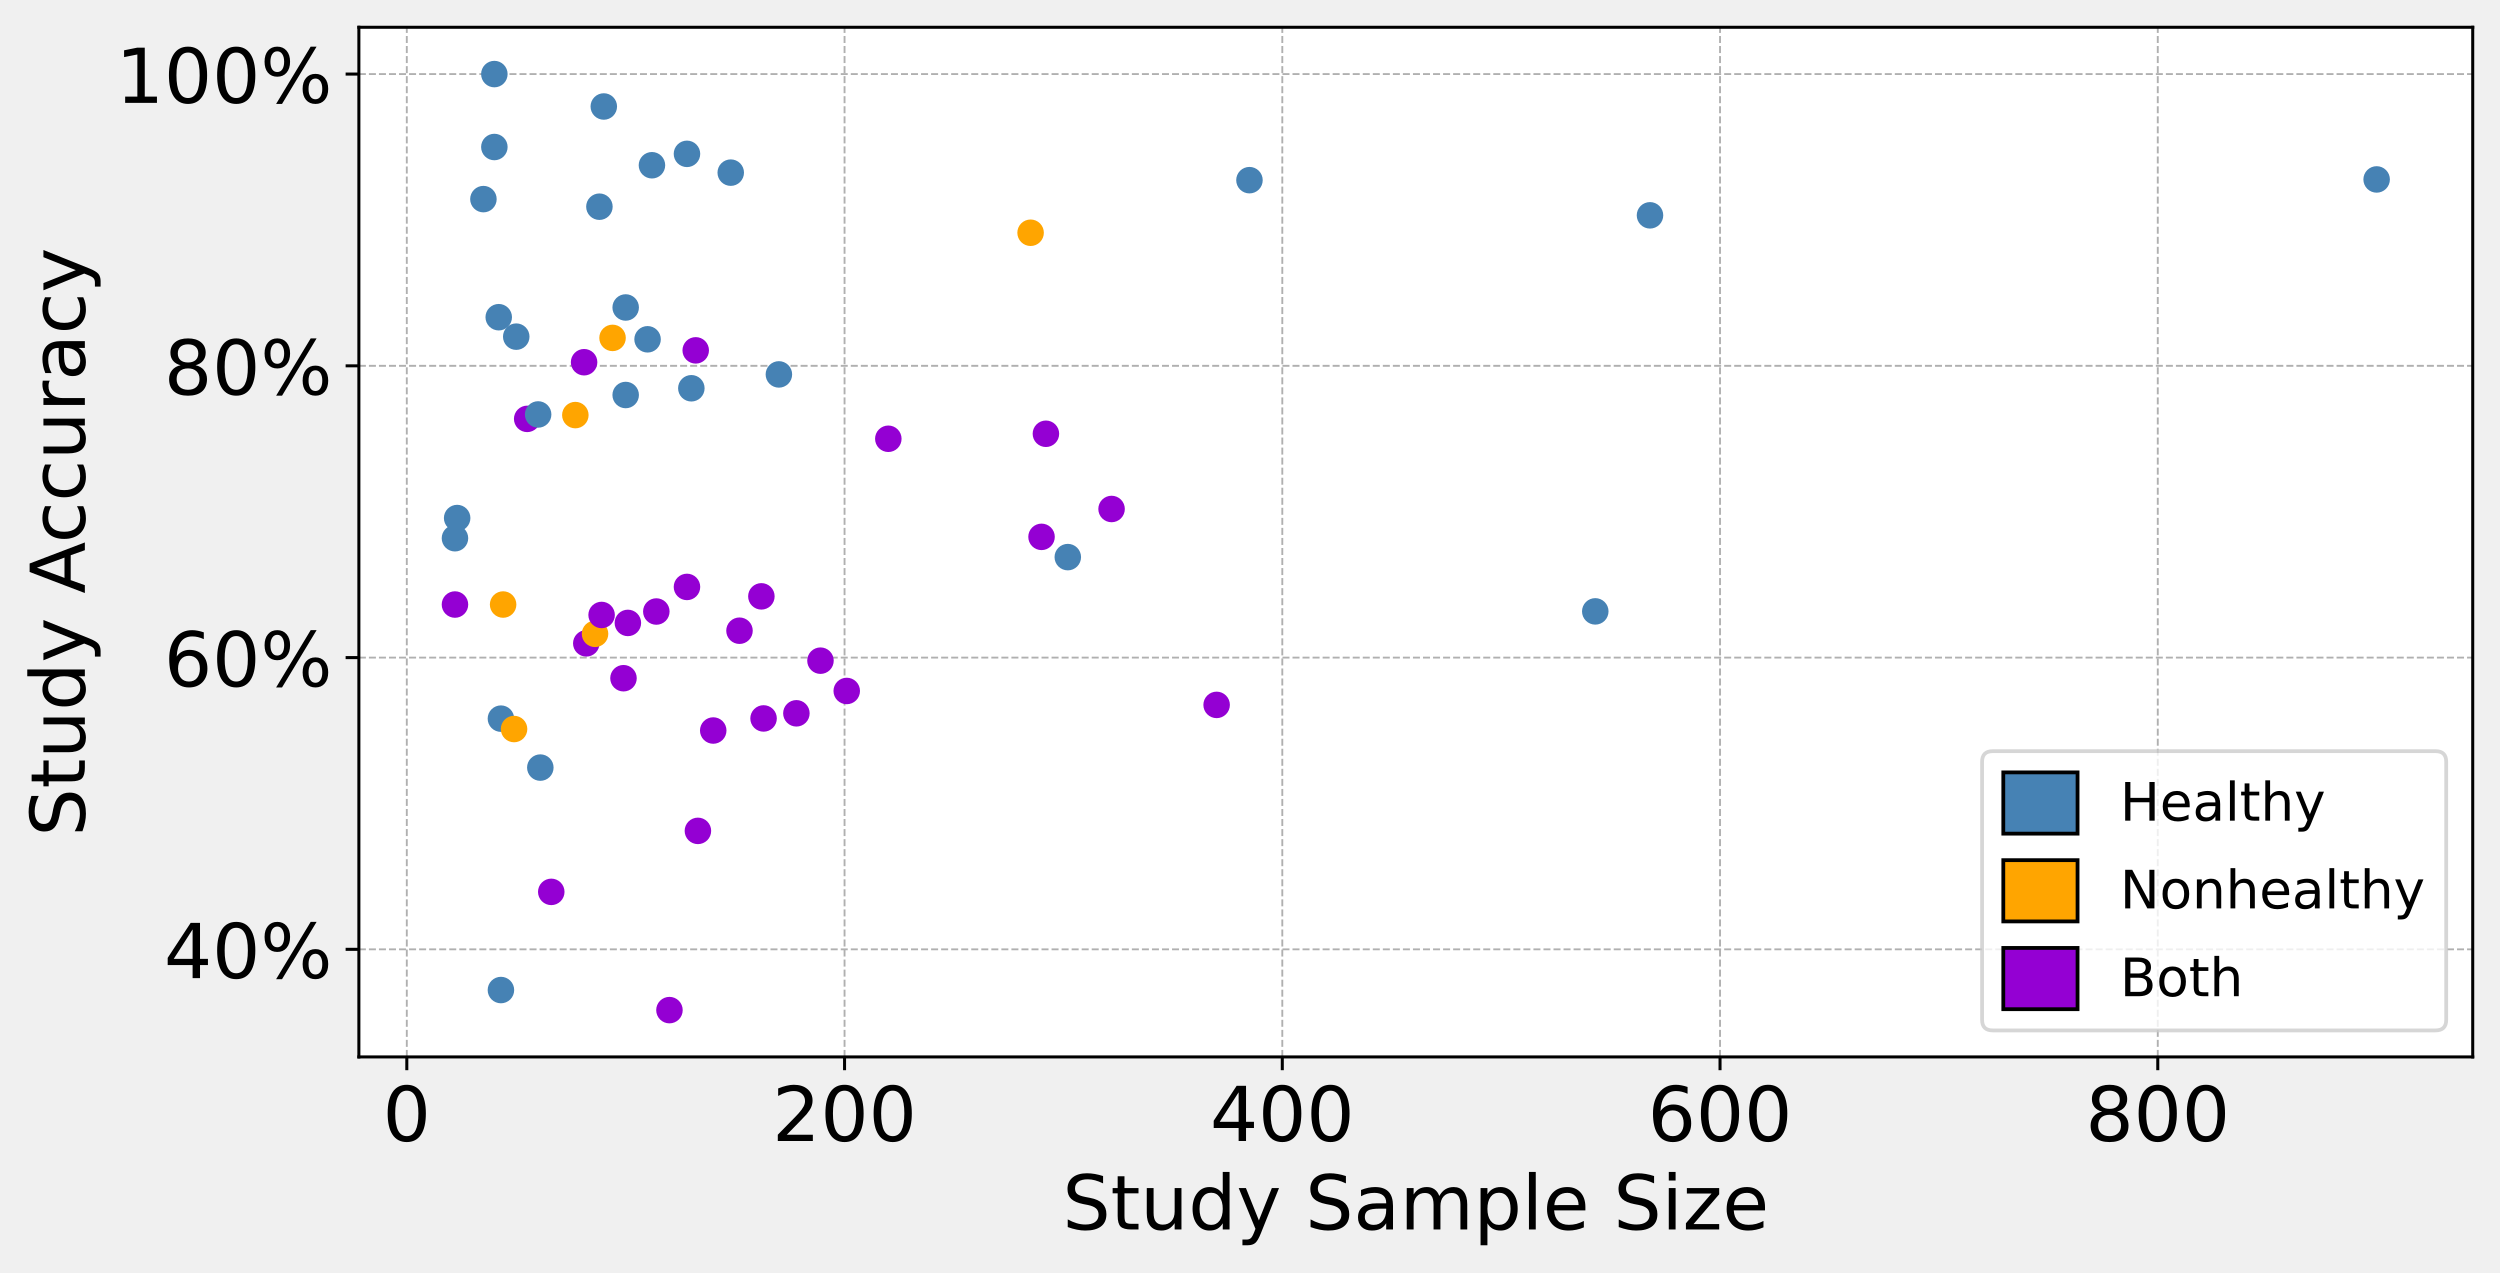
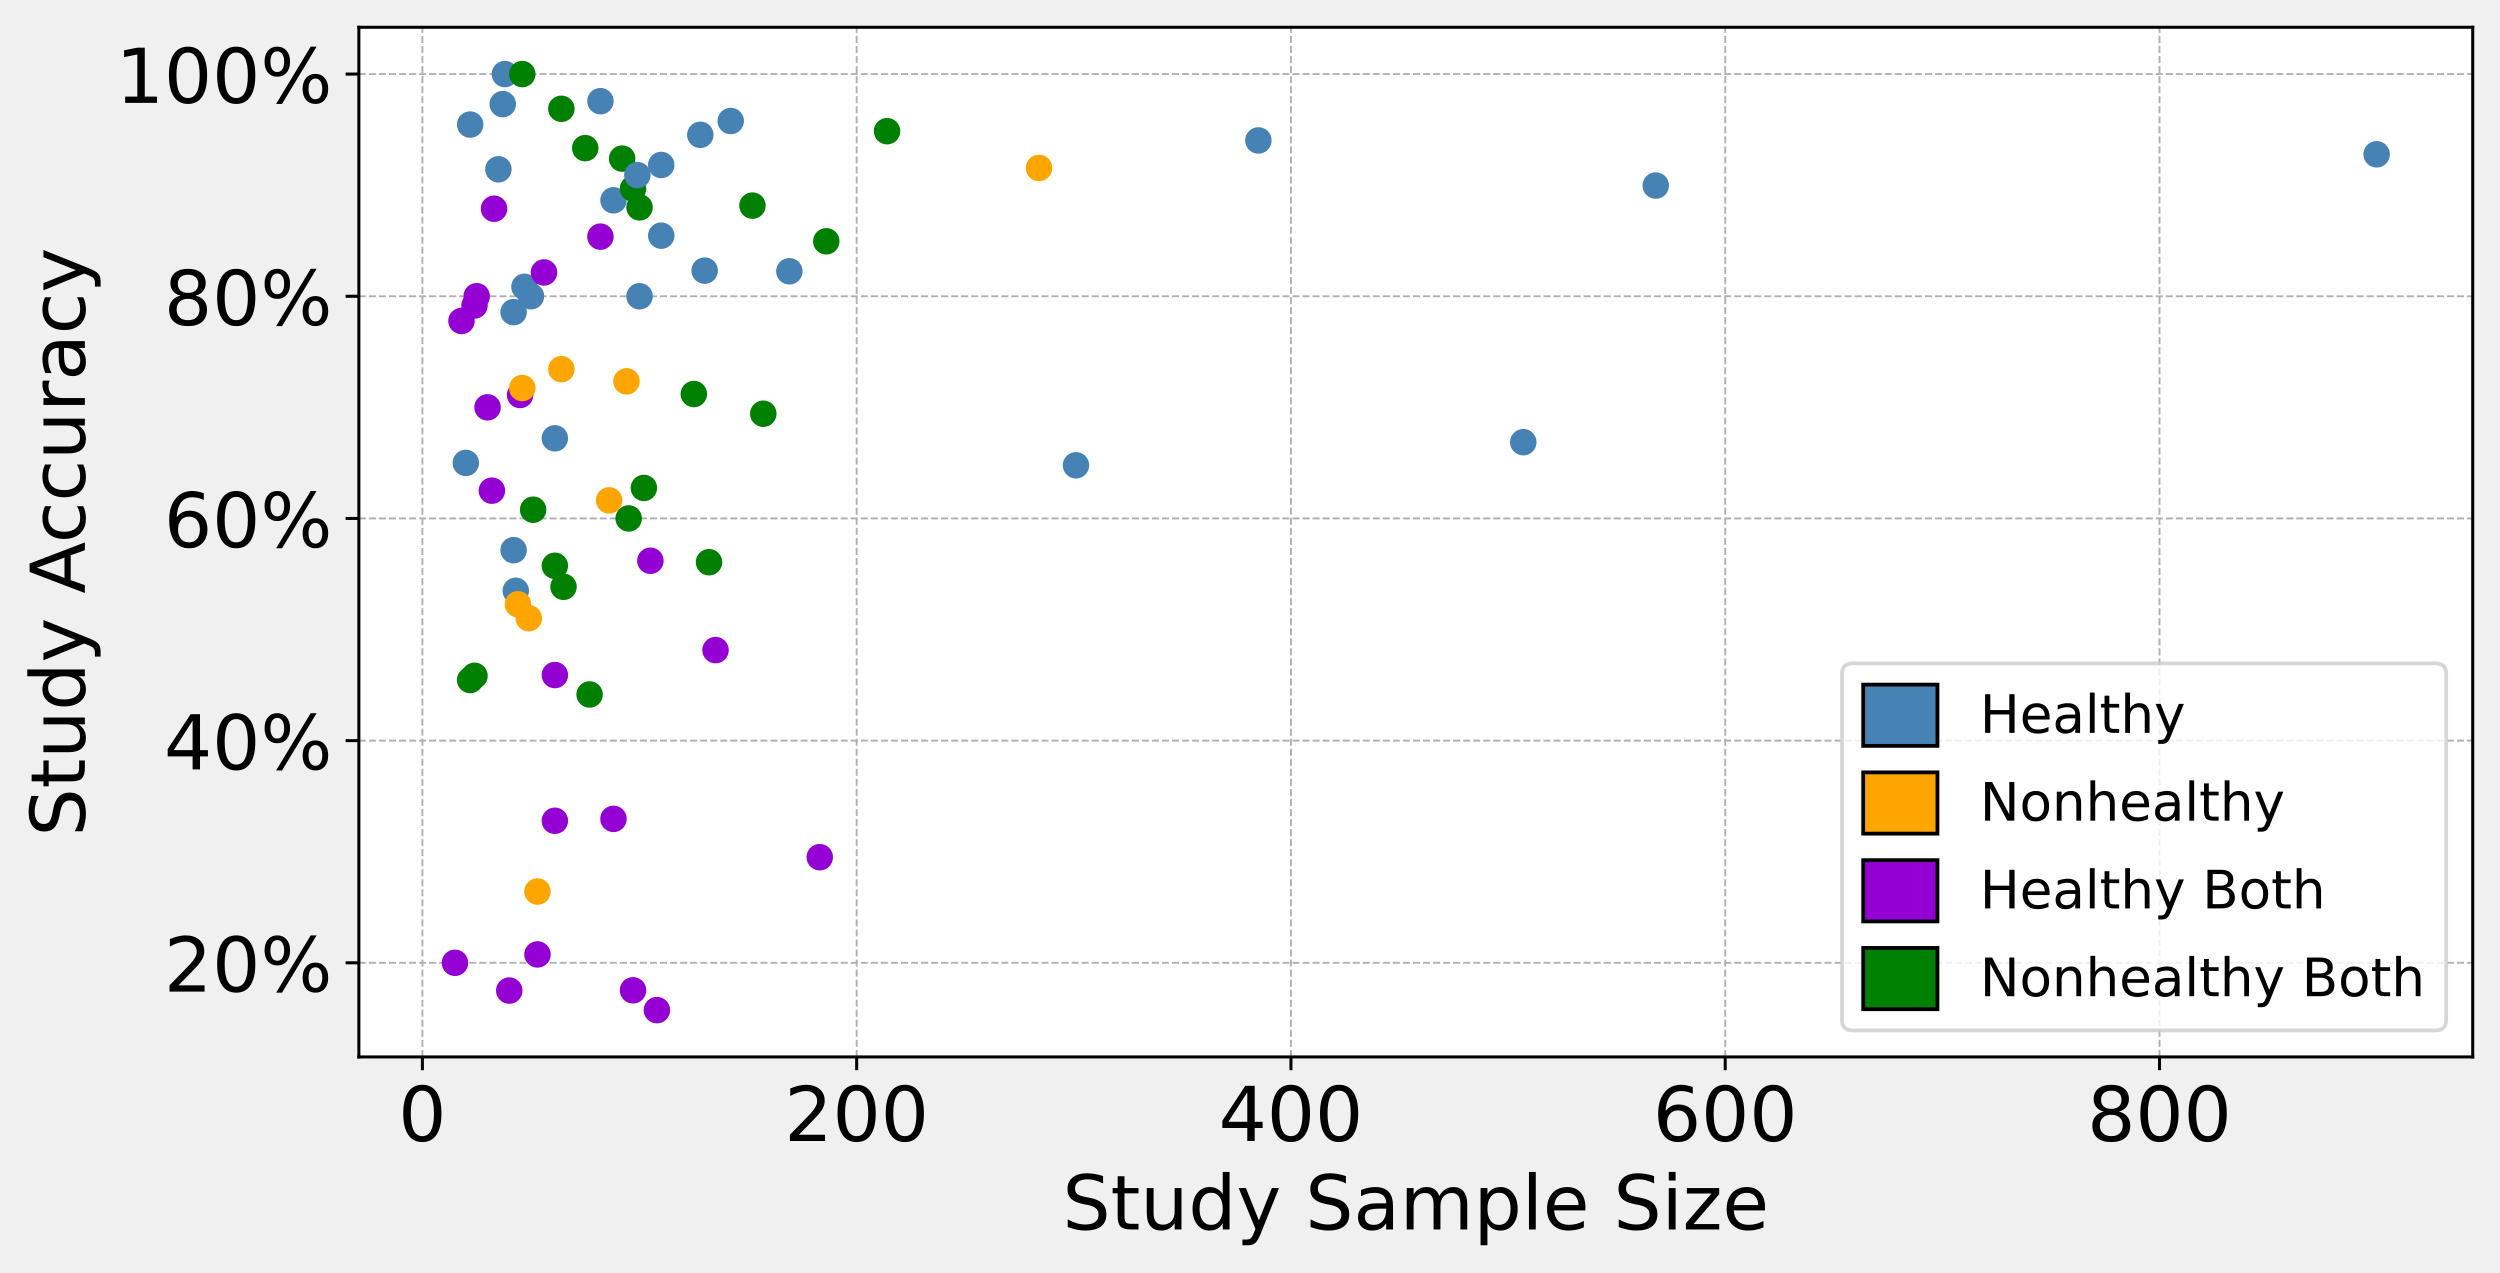
<svg xmlns="http://www.w3.org/2000/svg" xmlns:xlink="http://www.w3.org/1999/xlink" height="335.913pt" version="1.1" viewBox="0 0 659.934 335.913" width="659.934pt">
  <defs>
    <style type="text/css">*{stroke-linecap:butt;stroke-linejoin:round;}</style>
  </defs>
  <g id="figure_1">
    <g id="patch_1">
      <path d="M 0 335.913  L 659.934 335.913  L 659.934 0  L 0 0  z " style="fill:none;" />
    </g>
    <g id="axes_1">
      <g id="patch_2">
        <path d="M 94.734 279  L 652.734 279  L 652.734 7.2  L 94.734 7.2  z " style="fill:#ffffff;" />
      </g>
      <g id="matplotlib.axis_1">
        <g id="xtick_1">
          <g id="line2d_1">
-             <path clip-path="url(#paa21fbb641)" d="M 107.387 279  L 107.387 7.2  " style="fill:none;stroke:#b0b0b0;stroke-dasharray:1.85,0.8;stroke-dashoffset:0;stroke-width:0.5;" />
+             <path clip-path="url(#p1bd64eca98)" d="M 111.5 279  L 111.5 7.2  " style="fill:none;stroke:#b0b0b0;stroke-dasharray:1.85,0.8;stroke-dashoffset:0;stroke-width:0.5;" />
          </g>
          <g id="line2d_2">
            <defs>
-               <path d="M 0 0  L 0 3.5  " id="ma2a7383bf1" style="stroke:#000000;stroke-width:0.8;" />
+               <path d="M 0 0  L 0 3.5  " id="ma547f1d7a0" style="stroke:#000000;stroke-width:0.8;" />
            </defs>
            <g>
-               <use style="stroke:#000000;stroke-width:0.8;" x="107.387" xlink:href="#ma2a7383bf1" y="279" />
+               <use style="stroke:#000000;stroke-width:0.8;" x="111.5" xlink:href="#ma547f1d7a0" y="279" />
            </g>
          </g>
          <g id="text_1">
-             <text style="font-family:DejaVu Sans;font-size:20px;font-stretch:normal;font-style:normal;font-weight:normal;text-anchor:middle;" transform="rotate(-0, 107.3873, 301.1969)" x="107.387" y="301.197">0</text>
+             <text style="font-family:DejaVu Sans;font-size:20px;font-stretch:normal;font-style:normal;font-weight:normal;text-anchor:middle;" transform="rotate(-0, 111.5002, 301.1969)" x="111.5" y="301.197">0</text>
          </g>
        </g>
        <g id="xtick_2">
          <g id="line2d_3">
-             <path clip-path="url(#paa21fbb641)" d="M 222.939 279  L 222.939 7.2  " style="fill:none;stroke:#b0b0b0;stroke-dasharray:1.85,0.8;stroke-dashoffset:0;stroke-width:0.5;" />
+             <path clip-path="url(#p1bd64eca98)" d="M 226.138 279  L 226.138 7.2  " style="fill:none;stroke:#b0b0b0;stroke-dasharray:1.85,0.8;stroke-dashoffset:0;stroke-width:0.5;" />
          </g>
          <g id="line2d_4">
            <g>
-               <use style="stroke:#000000;stroke-width:0.8;" x="222.939" xlink:href="#ma2a7383bf1" y="279" />
+               <use style="stroke:#000000;stroke-width:0.8;" x="226.138" xlink:href="#ma547f1d7a0" y="279" />
            </g>
          </g>
          <g id="text_2">
-             <text style="font-family:DejaVu Sans;font-size:20px;font-stretch:normal;font-style:normal;font-weight:normal;text-anchor:middle;" transform="rotate(-0, 222.9392, 301.1969)" x="222.939" y="301.197">200</text>
+             <text style="font-family:DejaVu Sans;font-size:20px;font-stretch:normal;font-style:normal;font-weight:normal;text-anchor:middle;" transform="rotate(-0, 226.1381, 301.1969)" x="226.138" y="301.197">200</text>
          </g>
        </g>
        <g id="xtick_3">
          <g id="line2d_5">
-             <path clip-path="url(#paa21fbb641)" d="M 338.491 279  L 338.491 7.2  " style="fill:none;stroke:#b0b0b0;stroke-dasharray:1.85,0.8;stroke-dashoffset:0;stroke-width:0.5;" />
+             <path clip-path="url(#p1bd64eca98)" d="M 340.776 279  L 340.776 7.2  " style="fill:none;stroke:#b0b0b0;stroke-dasharray:1.85,0.8;stroke-dashoffset:0;stroke-width:0.5;" />
          </g>
          <g id="line2d_6">
            <g>
-               <use style="stroke:#000000;stroke-width:0.8;" x="338.491" xlink:href="#ma2a7383bf1" y="279" />
+               <use style="stroke:#000000;stroke-width:0.8;" x="340.776" xlink:href="#ma547f1d7a0" y="279" />
            </g>
          </g>
          <g id="text_3">
-             <text style="font-family:DejaVu Sans;font-size:20px;font-stretch:normal;font-style:normal;font-weight:normal;text-anchor:middle;" transform="rotate(-0, 338.4911, 301.1969)" x="338.491" y="301.197">400</text>
+             <text style="font-family:DejaVu Sans;font-size:20px;font-stretch:normal;font-style:normal;font-weight:normal;text-anchor:middle;" transform="rotate(-0, 340.776, 301.1969)" x="340.776" y="301.197">400</text>
          </g>
        </g>
        <g id="xtick_4">
          <g id="line2d_7">
-             <path clip-path="url(#paa21fbb641)" d="M 454.043 279  L 454.043 7.2  " style="fill:none;stroke:#b0b0b0;stroke-dasharray:1.85,0.8;stroke-dashoffset:0;stroke-width:0.5;" />
+             <path clip-path="url(#p1bd64eca98)" d="M 455.414 279  L 455.414 7.2  " style="fill:none;stroke:#b0b0b0;stroke-dasharray:1.85,0.8;stroke-dashoffset:0;stroke-width:0.5;" />
          </g>
          <g id="line2d_8">
            <g>
-               <use style="stroke:#000000;stroke-width:0.8;" x="454.043" xlink:href="#ma2a7383bf1" y="279" />
+               <use style="stroke:#000000;stroke-width:0.8;" x="455.414" xlink:href="#ma547f1d7a0" y="279" />
            </g>
          </g>
          <g id="text_4">
-             <text style="font-family:DejaVu Sans;font-size:20px;font-stretch:normal;font-style:normal;font-weight:normal;text-anchor:middle;" transform="rotate(-0, 454.0429, 301.1969)" x="454.043" y="301.197">600</text>
+             <text style="font-family:DejaVu Sans;font-size:20px;font-stretch:normal;font-style:normal;font-weight:normal;text-anchor:middle;" transform="rotate(-0, 455.4139, 301.1969)" x="455.414" y="301.197">600</text>
          </g>
        </g>
        <g id="xtick_5">
          <g id="line2d_9">
-             <path clip-path="url(#paa21fbb641)" d="M 569.595 279  L 569.595 7.2  " style="fill:none;stroke:#b0b0b0;stroke-dasharray:1.85,0.8;stroke-dashoffset:0;stroke-width:0.5;" />
+             <path clip-path="url(#p1bd64eca98)" d="M 570.052 279  L 570.052 7.2  " style="fill:none;stroke:#b0b0b0;stroke-dasharray:1.85,0.8;stroke-dashoffset:0;stroke-width:0.5;" />
          </g>
          <g id="line2d_10">
            <g>
-               <use style="stroke:#000000;stroke-width:0.8;" x="569.595" xlink:href="#ma2a7383bf1" y="279" />
+               <use style="stroke:#000000;stroke-width:0.8;" x="570.052" xlink:href="#ma547f1d7a0" y="279" />
            </g>
          </g>
          <g id="text_5">
-             <text style="font-family:DejaVu Sans;font-size:20px;font-stretch:normal;font-style:normal;font-weight:normal;text-anchor:middle;" transform="rotate(-0, 569.5948, 301.1969)" x="569.595" y="301.197">800</text>
+             <text style="font-family:DejaVu Sans;font-size:20px;font-stretch:normal;font-style:normal;font-weight:normal;text-anchor:middle;" transform="rotate(-0, 570.0518, 301.1969)" x="570.052" y="301.197">800</text>
          </g>
        </g>
        <g id="text_6">
          <text style="font-family:DejaVu Sans;font-size:20px;font-stretch:normal;font-style:normal;font-weight:normal;text-anchor:middle;" transform="rotate(-0, 373.7344, 324.5531)" x="373.734" y="324.553">Study Sample Size</text>
        </g>
      </g>
      <g id="matplotlib.axis_2">
        <g id="ytick_1">
          <g id="line2d_11">
-             <path clip-path="url(#paa21fbb641)" d="M 94.734 250.601  L 652.734 250.601  " style="fill:none;stroke:#b0b0b0;stroke-dasharray:1.85,0.8;stroke-dashoffset:0;stroke-width:0.5;" />
+             <path clip-path="url(#p1bd64eca98)" d="M 94.734 254.155  L 652.734 254.155  " style="fill:none;stroke:#b0b0b0;stroke-dasharray:1.85,0.8;stroke-dashoffset:0;stroke-width:0.5;" />
          </g>
          <g id="line2d_12">
            <defs>
-               <path d="M 0 0  L -3.5 0  " id="m908f0ff991" style="stroke:#000000;stroke-width:0.8;" />
+               <path d="M 0 0  L -3.5 0  " id="m0d516f8958" style="stroke:#000000;stroke-width:0.8;" />
            </defs>
            <g>
-               <use style="stroke:#000000;stroke-width:0.8;" x="94.734" xlink:href="#m908f0ff991" y="250.601" />
+               <use style="stroke:#000000;stroke-width:0.8;" x="94.734" xlink:href="#m0d516f8958" y="254.155" />
            </g>
          </g>
          <g id="text_7">
-             <text style="font-family:DejaVu Sans;font-size:20px;font-stretch:normal;font-style:normal;font-weight:normal;text-anchor:end;" transform="rotate(-0, 87.73438, 258.199)" x="87.734" y="258.199">40%</text>
+             <text style="font-family:DejaVu Sans;font-size:20px;font-stretch:normal;font-style:normal;font-weight:normal;text-anchor:end;" transform="rotate(-0, 87.73438, 261.7536)" x="87.734" y="261.754">20%</text>
          </g>
        </g>
        <g id="ytick_2">
          <g id="line2d_13">
-             <path clip-path="url(#paa21fbb641)" d="M 94.734 173.585  L 652.734 173.585  " style="fill:none;stroke:#b0b0b0;stroke-dasharray:1.85,0.8;stroke-dashoffset:0;stroke-width:0.5;" />
+             <path clip-path="url(#p1bd64eca98)" d="M 94.734 195.505  L 652.734 195.505  " style="fill:none;stroke:#b0b0b0;stroke-dasharray:1.85,0.8;stroke-dashoffset:0;stroke-width:0.5;" />
          </g>
          <g id="line2d_14">
            <g>
-               <use style="stroke:#000000;stroke-width:0.8;" x="94.734" xlink:href="#m908f0ff991" y="173.585" />
+               <use style="stroke:#000000;stroke-width:0.8;" x="94.734" xlink:href="#m0d516f8958" y="195.505" />
            </g>
          </g>
          <g id="text_8">
-             <text style="font-family:DejaVu Sans;font-size:20px;font-stretch:normal;font-style:normal;font-weight:normal;text-anchor:end;" transform="rotate(-0, 87.73438, 181.1837)" x="87.734" y="181.184">60%</text>
+             <text style="font-family:DejaVu Sans;font-size:20px;font-stretch:normal;font-style:normal;font-weight:normal;text-anchor:end;" transform="rotate(-0, 87.73438, 203.1034)" x="87.734" y="203.103">40%</text>
          </g>
        </g>
        <g id="ytick_3">
          <g id="line2d_15">
-             <path clip-path="url(#paa21fbb641)" d="M 94.734 96.57  L 652.734 96.57  " style="fill:none;stroke:#b0b0b0;stroke-dasharray:1.85,0.8;stroke-dashoffset:0;stroke-width:0.5;" />
+             <path clip-path="url(#p1bd64eca98)" d="M 94.734 136.855  L 652.734 136.855  " style="fill:none;stroke:#b0b0b0;stroke-dasharray:1.85,0.8;stroke-dashoffset:0;stroke-width:0.5;" />
          </g>
          <g id="line2d_16">
            <g>
-               <use style="stroke:#000000;stroke-width:0.8;" x="94.734" xlink:href="#m908f0ff991" y="96.57" />
+               <use style="stroke:#000000;stroke-width:0.8;" x="94.734" xlink:href="#m0d516f8958" y="136.855" />
            </g>
          </g>
          <g id="text_9">
-             <text style="font-family:DejaVu Sans;font-size:20px;font-stretch:normal;font-style:normal;font-weight:normal;text-anchor:end;" transform="rotate(-0, 87.73438, 104.1683)" x="87.734" y="104.168">80%</text>
+             <text style="font-family:DejaVu Sans;font-size:20px;font-stretch:normal;font-style:normal;font-weight:normal;text-anchor:end;" transform="rotate(-0, 87.73438, 144.4533)" x="87.734" y="144.453">60%</text>
          </g>
        </g>
        <g id="ytick_4">
          <g id="line2d_17">
-             <path clip-path="url(#paa21fbb641)" d="M 94.734 19.555  L 652.734 19.555  " style="fill:none;stroke:#b0b0b0;stroke-dasharray:1.85,0.8;stroke-dashoffset:0;stroke-width:0.5;" />
+             <path clip-path="url(#p1bd64eca98)" d="M 94.734 78.205  L 652.734 78.205  " style="fill:none;stroke:#b0b0b0;stroke-dasharray:1.85,0.8;stroke-dashoffset:0;stroke-width:0.5;" />
          </g>
          <g id="line2d_18">
            <g>
-               <use style="stroke:#000000;stroke-width:0.8;" x="94.734" xlink:href="#m908f0ff991" y="19.555" />
+               <use style="stroke:#000000;stroke-width:0.8;" x="94.734" xlink:href="#m0d516f8958" y="78.205" />
            </g>
          </g>
          <g id="text_10">
+             <text style="font-family:DejaVu Sans;font-size:20px;font-stretch:normal;font-style:normal;font-weight:normal;text-anchor:end;" transform="rotate(-0, 87.73438, 85.80313)" x="87.734" y="85.803">80%</text>
+           </g>
+         </g>
+         <g id="ytick_5">
+           <g id="line2d_19">
+             <path clip-path="url(#p1bd64eca98)" d="M 94.734 19.555  L 652.734 19.555  " style="fill:none;stroke:#b0b0b0;stroke-dasharray:1.85,0.8;stroke-dashoffset:0;stroke-width:0.5;" />
+           </g>
+           <g id="line2d_20">
+             <g>
+               <use style="stroke:#000000;stroke-width:0.8;" x="94.734" xlink:href="#m0d516f8958" y="19.555" />
+             </g>
+           </g>
+           <g id="text_11">
            <text style="font-family:DejaVu Sans;font-size:20px;font-stretch:normal;font-style:normal;font-weight:normal;text-anchor:end;" transform="rotate(-0, 87.73438, 27.15298)" x="87.734" y="27.153">100%</text>
          </g>
        </g>
-         <g id="text_11">
+         <g id="text_12">
          <text style="font-family:DejaVu Sans;font-size:20px;font-stretch:normal;font-style:normal;font-weight:normal;text-anchor:middle;" transform="rotate(-90, 22.39688, 143.1)" x="22.397" y="143.1">Study Accuracy</text>
        </g>
      </g>
      <g id="PathCollection_1">
        <defs>
-           <path d="M 0 3  C 0.796 3 1.559 2.684 2.121 2.121  C 2.684 1.559 3 0.796 3 -0  C 3 -0.796 2.684 -1.559 2.121 -2.121  C 1.559 -2.684 0.796 -3 0 -3  C -0.796 -3 -1.559 -2.684 -2.121 -2.121  C -2.684 -1.559 -3 -0.796 -3 0  C -3 0.796 -2.684 1.559 -2.121 2.121  C -1.559 2.684 -0.796 3 0 3  z " id="C0_0_dc1e43429d" />
+           <path d="M 0 3  C 0.796 3 1.559 2.684 2.121 2.121  C 2.684 1.559 3 0.796 3 -0  C 3 -0.796 2.684 -1.559 2.121 -2.121  C 1.559 -2.684 0.796 -3 0 -3  C -0.796 -3 -1.559 -2.684 -2.121 -2.121  C -2.684 -1.559 -3 -0.796 -3 0  C -3 0.796 -2.684 1.559 -2.121 2.121  C -1.559 2.684 -0.796 3 0 3  z " id="C0_0_221146e0f1" />
        </defs>
-         <g clip-path="url(#paa21fbb641)">
-           <use style="fill:#9400d3;stroke:#9400d3;" x="120.098" xlink:href="#C0_0_dc1e43429d" y="159.582" />
-         </g>
-         <g clip-path="url(#paa21fbb641)">
-           <use style="fill:#4682b4;stroke:#4682b4;" x="120.098" xlink:href="#C0_0_dc1e43429d" y="142.079" />
-         </g>
-         <g clip-path="url(#paa21fbb641)">
-           <use style="fill:#4682b4;stroke:#4682b4;" x="120.676" xlink:href="#C0_0_dc1e43429d" y="136.752" />
-         </g>
-         <g clip-path="url(#paa21fbb641)">
-           <use style="fill:#4682b4;stroke:#4682b4;" x="127.609" xlink:href="#C0_0_dc1e43429d" y="52.561" />
-         </g>
-         <g clip-path="url(#paa21fbb641)">
-           <use style="fill:#4682b4;stroke:#4682b4;" x="130.498" xlink:href="#C0_0_dc1e43429d" y="19.555" />
-         </g>
-         <g clip-path="url(#paa21fbb641)">
-           <use style="fill:#4682b4;stroke:#4682b4;" x="130.498" xlink:href="#C0_0_dc1e43429d" y="38.808" />
-         </g>
-         <g clip-path="url(#paa21fbb641)">
-           <use style="fill:#4682b4;stroke:#4682b4;" x="131.653" xlink:href="#C0_0_dc1e43429d" y="83.734" />
-         </g>
-         <g clip-path="url(#paa21fbb641)">
-           <use style="fill:#4682b4;stroke:#4682b4;" x="132.231" xlink:href="#C0_0_dc1e43429d" y="189.705" />
-         </g>
-         <g clip-path="url(#paa21fbb641)">
-           <use style="fill:#4682b4;stroke:#4682b4;" x="132.231" xlink:href="#C0_0_dc1e43429d" y="261.347" />
-         </g>
-         <g clip-path="url(#paa21fbb641)">
-           <use style="fill:#ffa500;stroke:#ffa500;" x="132.809" xlink:href="#C0_0_dc1e43429d" y="159.582" />
-         </g>
-         <g clip-path="url(#paa21fbb641)">
-           <use style="fill:#ffa500;stroke:#ffa500;" x="135.698" xlink:href="#C0_0_dc1e43429d" y="192.446" />
-         </g>
-         <g clip-path="url(#paa21fbb641)">
-           <use style="fill:#4682b4;stroke:#4682b4;" x="136.275" xlink:href="#C0_0_dc1e43429d" y="88.868" />
-         </g>
-         <g clip-path="url(#paa21fbb641)">
-           <use style="fill:#9400d3;stroke:#9400d3;" x="139.164" xlink:href="#C0_0_dc1e43429d" y="110.573" />
-         </g>
-         <g clip-path="url(#paa21fbb641)">
-           <use style="fill:#4682b4;stroke:#4682b4;" x="142.053" xlink:href="#C0_0_dc1e43429d" y="109.406" />
-         </g>
-         <g clip-path="url(#paa21fbb641)">
-           <use style="fill:#4682b4;stroke:#4682b4;" x="142.631" xlink:href="#C0_0_dc1e43429d" y="202.624" />
-         </g>
-         <g clip-path="url(#paa21fbb641)">
-           <use style="fill:#9400d3;stroke:#9400d3;" x="145.519" xlink:href="#C0_0_dc1e43429d" y="235.431" />
-         </g>
-         <g clip-path="url(#paa21fbb641)">
-           <use style="fill:#ffa500;stroke:#ffa500;" x="151.875" xlink:href="#C0_0_dc1e43429d" y="109.572" />
-         </g>
-         <g clip-path="url(#paa21fbb641)">
-           <use style="fill:#9400d3;stroke:#9400d3;" x="154.186" xlink:href="#C0_0_dc1e43429d" y="95.619" />
-         </g>
-         <g clip-path="url(#paa21fbb641)">
-           <use style="fill:#9400d3;stroke:#9400d3;" x="154.764" xlink:href="#C0_0_dc1e43429d" y="169.828" />
-         </g>
-         <g clip-path="url(#paa21fbb641)">
-           <use style="fill:#ffa500;stroke:#ffa500;" x="157.075" xlink:href="#C0_0_dc1e43429d" y="167.317" />
-         </g>
-         <g clip-path="url(#paa21fbb641)">
-           <use style="fill:#4682b4;stroke:#4682b4;" x="158.23" xlink:href="#C0_0_dc1e43429d" y="54.562" />
-         </g>
-         <g clip-path="url(#paa21fbb641)">
-           <use style="fill:#9400d3;stroke:#9400d3;" x="158.808" xlink:href="#C0_0_dc1e43429d" y="162.336" />
-         </g>
-         <g clip-path="url(#paa21fbb641)">
-           <use style="fill:#4682b4;stroke:#4682b4;" x="159.386" xlink:href="#C0_0_dc1e43429d" y="28.112" />
-         </g>
-         <g clip-path="url(#paa21fbb641)">
-           <use style="fill:#ffa500;stroke:#ffa500;" x="161.697" xlink:href="#C0_0_dc1e43429d" y="89.196" />
-         </g>
-         <g clip-path="url(#paa21fbb641)">
-           <use style="fill:#9400d3;stroke:#9400d3;" x="164.585" xlink:href="#C0_0_dc1e43429d" y="179.031" />
-         </g>
-         <g clip-path="url(#paa21fbb641)">
-           <use style="fill:#4682b4;stroke:#4682b4;" x="165.163" xlink:href="#C0_0_dc1e43429d" y="81.167" />
-         </g>
-         <g clip-path="url(#paa21fbb641)">
-           <use style="fill:#4682b4;stroke:#4682b4;" x="165.163" xlink:href="#C0_0_dc1e43429d" y="104.271" />
-         </g>
-         <g clip-path="url(#paa21fbb641)">
-           <use style="fill:#9400d3;stroke:#9400d3;" x="165.741" xlink:href="#C0_0_dc1e43429d" y="164.435" />
-         </g>
-         <g clip-path="url(#paa21fbb641)">
-           <use style="fill:#4682b4;stroke:#4682b4;" x="170.941" xlink:href="#C0_0_dc1e43429d" y="89.568" />
-         </g>
-         <g clip-path="url(#paa21fbb641)">
-           <use style="fill:#4682b4;stroke:#4682b4;" x="172.096" xlink:href="#C0_0_dc1e43429d" y="43.622" />
-         </g>
-         <g clip-path="url(#paa21fbb641)">
-           <use style="fill:#9400d3;stroke:#9400d3;" x="173.252" xlink:href="#C0_0_dc1e43429d" y="161.425" />
-         </g>
-         <g clip-path="url(#paa21fbb641)">
-           <use style="fill:#9400d3;stroke:#9400d3;" x="176.718" xlink:href="#C0_0_dc1e43429d" y="266.645" />
-         </g>
-         <g clip-path="url(#paa21fbb641)">
-           <use style="fill:#4682b4;stroke:#4682b4;" x="181.341" xlink:href="#C0_0_dc1e43429d" y="40.613" />
-         </g>
-         <g clip-path="url(#paa21fbb641)">
-           <use style="fill:#9400d3;stroke:#9400d3;" x="181.341" xlink:href="#C0_0_dc1e43429d" y="154.933" />
-         </g>
-         <g clip-path="url(#paa21fbb641)">
-           <use style="fill:#4682b4;stroke:#4682b4;" x="182.496" xlink:href="#C0_0_dc1e43429d" y="102.494" />
-         </g>
-         <g clip-path="url(#paa21fbb641)">
-           <use style="fill:#9400d3;stroke:#9400d3;" x="183.652" xlink:href="#C0_0_dc1e43429d" y="92.486" />
-         </g>
-         <g clip-path="url(#paa21fbb641)">
-           <use style="fill:#9400d3;stroke:#9400d3;" x="184.229" xlink:href="#C0_0_dc1e43429d" y="219.331" />
-         </g>
-         <g clip-path="url(#paa21fbb641)">
-           <use style="fill:#9400d3;stroke:#9400d3;" x="188.274" xlink:href="#C0_0_dc1e43429d" y="192.839" />
-         </g>
-         <g clip-path="url(#paa21fbb641)">
-           <use style="fill:#4682b4;stroke:#4682b4;" x="192.896" xlink:href="#C0_0_dc1e43429d" y="45.573" />
-         </g>
-         <g clip-path="url(#paa21fbb641)">
-           <use style="fill:#9400d3;stroke:#9400d3;" x="195.207" xlink:href="#C0_0_dc1e43429d" y="166.492" />
-         </g>
-         <g clip-path="url(#paa21fbb641)">
-           <use style="fill:#9400d3;stroke:#9400d3;" x="200.984" xlink:href="#C0_0_dc1e43429d" y="157.422" />
-         </g>
-         <g clip-path="url(#paa21fbb641)">
-           <use style="fill:#9400d3;stroke:#9400d3;" x="201.562" xlink:href="#C0_0_dc1e43429d" y="189.65" />
-         </g>
-         <g clip-path="url(#paa21fbb641)">
-           <use style="fill:#4682b4;stroke:#4682b4;" x="205.606" xlink:href="#C0_0_dc1e43429d" y="98.835" />
-         </g>
-         <g clip-path="url(#paa21fbb641)">
-           <use style="fill:#9400d3;stroke:#9400d3;" x="210.228" xlink:href="#C0_0_dc1e43429d" y="188.296" />
-         </g>
-         <g clip-path="url(#paa21fbb641)">
-           <use style="fill:#9400d3;stroke:#9400d3;" x="216.584" xlink:href="#C0_0_dc1e43429d" y="174.4" />
-         </g>
-         <g clip-path="url(#paa21fbb641)">
-           <use style="fill:#9400d3;stroke:#9400d3;" x="223.517" xlink:href="#C0_0_dc1e43429d" y="182.398" />
-         </g>
-         <g clip-path="url(#paa21fbb641)">
-           <use style="fill:#9400d3;stroke:#9400d3;" x="234.494" xlink:href="#C0_0_dc1e43429d" y="115.824" />
-         </g>
-         <g clip-path="url(#paa21fbb641)">
-           <use style="fill:#ffa500;stroke:#ffa500;" x="272.049" xlink:href="#C0_0_dc1e43429d" y="61.44" />
-         </g>
-         <g clip-path="url(#paa21fbb641)">
-           <use style="fill:#9400d3;stroke:#9400d3;" x="274.938" xlink:href="#C0_0_dc1e43429d" y="141.717" />
-         </g>
-         <g clip-path="url(#paa21fbb641)">
-           <use style="fill:#9400d3;stroke:#9400d3;" x="276.093" xlink:href="#C0_0_dc1e43429d" y="114.505" />
-         </g>
-         <g clip-path="url(#paa21fbb641)">
-           <use style="fill:#4682b4;stroke:#4682b4;" x="281.871" xlink:href="#C0_0_dc1e43429d" y="147.063" />
-         </g>
-         <g clip-path="url(#paa21fbb641)">
-           <use style="fill:#9400d3;stroke:#9400d3;" x="293.426" xlink:href="#C0_0_dc1e43429d" y="134.36" />
-         </g>
-         <g clip-path="url(#paa21fbb641)">
-           <use style="fill:#9400d3;stroke:#9400d3;" x="321.158" xlink:href="#C0_0_dc1e43429d" y="186.074" />
-         </g>
-         <g clip-path="url(#paa21fbb641)">
-           <use style="fill:#4682b4;stroke:#4682b4;" x="329.825" xlink:href="#C0_0_dc1e43429d" y="47.56" />
-         </g>
-         <g clip-path="url(#paa21fbb641)">
-           <use style="fill:#4682b4;stroke:#4682b4;" x="421.111" xlink:href="#C0_0_dc1e43429d" y="161.388" />
-         </g>
-         <g clip-path="url(#paa21fbb641)">
-           <use style="fill:#4682b4;stroke:#4682b4;" x="435.555" xlink:href="#C0_0_dc1e43429d" y="56.842" />
-         </g>
-         <g clip-path="url(#paa21fbb641)">
-           <use style="fill:#4682b4;stroke:#4682b4;" x="627.371" xlink:href="#C0_0_dc1e43429d" y="47.366" />
+         <g clip-path="url(#p1bd64eca98)">
+           <use style="fill:#9400d3;stroke:#9400d3;" x="120.098" xlink:href="#C0_0_221146e0f1" y="254.155" />
+         </g>
+         <g clip-path="url(#p1bd64eca98)">
+           <use style="fill:#9400d3;stroke:#9400d3;" x="121.818" xlink:href="#C0_0_221146e0f1" y="84.721" />
+         </g>
+         <g clip-path="url(#p1bd64eca98)">
+           <use style="fill:#4682b4;stroke:#4682b4;" x="122.964" xlink:href="#C0_0_221146e0f1" y="122.192" />
+         </g>
+         <g clip-path="url(#p1bd64eca98)">
+           <use style="fill:#008000;stroke:#008000;" x="124.11" xlink:href="#C0_0_221146e0f1" y="179.51" />
+         </g>
+         <g clip-path="url(#p1bd64eca98)">
+           <use style="fill:#4682b4;stroke:#4682b4;" x="124.11" xlink:href="#C0_0_221146e0f1" y="32.884" />
+         </g>
+         <g clip-path="url(#p1bd64eca98)">
+           <use style="fill:#008000;stroke:#008000;" x="125.257" xlink:href="#C0_0_221146e0f1" y="178.399" />
+         </g>
+         <g clip-path="url(#p1bd64eca98)">
+           <use style="fill:#9400d3;stroke:#9400d3;" x="125.257" xlink:href="#C0_0_221146e0f1" y="80.648" />
+         </g>
+         <g clip-path="url(#p1bd64eca98)">
+           <use style="fill:#9400d3;stroke:#9400d3;" x="125.83" xlink:href="#C0_0_221146e0f1" y="78.205" />
+         </g>
+         <g clip-path="url(#p1bd64eca98)">
+           <use style="fill:#9400d3;stroke:#9400d3;" x="128.696" xlink:href="#C0_0_221146e0f1" y="107.53" />
+         </g>
+         <g clip-path="url(#p1bd64eca98)">
+           <use style="fill:#9400d3;stroke:#9400d3;" x="129.842" xlink:href="#C0_0_221146e0f1" y="129.524" />
+         </g>
+         <g clip-path="url(#p1bd64eca98)">
+           <use style="fill:#9400d3;stroke:#9400d3;" x="130.415" xlink:href="#C0_0_221146e0f1" y="55.1" />
+         </g>
+         <g clip-path="url(#p1bd64eca98)">
+           <use style="fill:#4682b4;stroke:#4682b4;" x="131.562" xlink:href="#C0_0_221146e0f1" y="44.69" />
+         </g>
+         <g clip-path="url(#p1bd64eca98)">
+           <use style="fill:#4682b4;stroke:#4682b4;" x="132.708" xlink:href="#C0_0_221146e0f1" y="27.48" />
+         </g>
+         <g clip-path="url(#p1bd64eca98)">
+           <use style="fill:#4682b4;stroke:#4682b4;" x="133.281" xlink:href="#C0_0_221146e0f1" y="19.555" />
+         </g>
+         <g clip-path="url(#p1bd64eca98)">
+           <use style="fill:#9400d3;stroke:#9400d3;" x="134.428" xlink:href="#C0_0_221146e0f1" y="261.486" />
+         </g>
+         <g clip-path="url(#p1bd64eca98)">
+           <use style="fill:#4682b4;stroke:#4682b4;" x="135.574" xlink:href="#C0_0_221146e0f1" y="82.394" />
+         </g>
+         <g clip-path="url(#p1bd64eca98)">
+           <use style="fill:#4682b4;stroke:#4682b4;" x="135.574" xlink:href="#C0_0_221146e0f1" y="145.233" />
+         </g>
+         <g clip-path="url(#p1bd64eca98)">
+           <use style="fill:#4682b4;stroke:#4682b4;" x="136.147" xlink:href="#C0_0_221146e0f1" y="155.95" />
+         </g>
+         <g clip-path="url(#p1bd64eca98)">
+           <use style="fill:#ffa500;stroke:#ffa500;" x="136.721" xlink:href="#C0_0_221146e0f1" y="159.515" />
+         </g>
+         <g clip-path="url(#p1bd64eca98)">
+           <use style="fill:#9400d3;stroke:#9400d3;" x="137.294" xlink:href="#C0_0_221146e0f1" y="104.271" />
+         </g>
+         <g clip-path="url(#p1bd64eca98)">
+           <use style="fill:#008000;stroke:#008000;" x="137.867" xlink:href="#C0_0_221146e0f1" y="19.555" />
+         </g>
+         <g clip-path="url(#p1bd64eca98)">
+           <use style="fill:#ffa500;stroke:#ffa500;" x="137.867" xlink:href="#C0_0_221146e0f1" y="102.43" />
+         </g>
+         <g clip-path="url(#p1bd64eca98)">
+           <use style="fill:#4682b4;stroke:#4682b4;" x="138.44" xlink:href="#C0_0_221146e0f1" y="75.709" />
+         </g>
+         <g clip-path="url(#p1bd64eca98)">
+           <use style="fill:#ffa500;stroke:#ffa500;" x="139.586" xlink:href="#C0_0_221146e0f1" y="163.188" />
+         </g>
+         <g clip-path="url(#p1bd64eca98)">
+           <use style="fill:#4682b4;stroke:#4682b4;" x="140.16" xlink:href="#C0_0_221146e0f1" y="78.205" />
+         </g>
+         <g clip-path="url(#p1bd64eca98)">
+           <use style="fill:#008000;stroke:#008000;" x="140.733" xlink:href="#C0_0_221146e0f1" y="134.555" />
+         </g>
+         <g clip-path="url(#p1bd64eca98)">
+           <use style="fill:#ffa500;stroke:#ffa500;" x="141.879" xlink:href="#C0_0_221146e0f1" y="235.343" />
+         </g>
+         <g clip-path="url(#p1bd64eca98)">
+           <use style="fill:#9400d3;stroke:#9400d3;" x="141.879" xlink:href="#C0_0_221146e0f1" y="251.942" />
+         </g>
+         <g clip-path="url(#p1bd64eca98)">
+           <use style="fill:#9400d3;stroke:#9400d3;" x="143.599" xlink:href="#C0_0_221146e0f1" y="71.921" />
+         </g>
+         <g clip-path="url(#p1bd64eca98)">
+           <use style="fill:#9400d3;stroke:#9400d3;" x="146.465" xlink:href="#C0_0_221146e0f1" y="216.658" />
+         </g>
+         <g clip-path="url(#p1bd64eca98)">
+           <use style="fill:#008000;stroke:#008000;" x="146.465" xlink:href="#C0_0_221146e0f1" y="149.354" />
+         </g>
+         <g clip-path="url(#p1bd64eca98)">
+           <use style="fill:#4682b4;stroke:#4682b4;" x="146.465" xlink:href="#C0_0_221146e0f1" y="115.702" />
+         </g>
+         <g clip-path="url(#p1bd64eca98)">
+           <use style="fill:#9400d3;stroke:#9400d3;" x="146.465" xlink:href="#C0_0_221146e0f1" y="178.198" />
+         </g>
+         <g clip-path="url(#p1bd64eca98)">
+           <use style="fill:#ffa500;stroke:#ffa500;" x="148.184" xlink:href="#C0_0_221146e0f1" y="97.449" />
+         </g>
+         <g clip-path="url(#p1bd64eca98)">
+           <use style="fill:#008000;stroke:#008000;" x="148.184" xlink:href="#C0_0_221146e0f1" y="28.719" />
+         </g>
+         <g clip-path="url(#p1bd64eca98)">
+           <use style="fill:#008000;stroke:#008000;" x="148.757" xlink:href="#C0_0_221146e0f1" y="154.901" />
+         </g>
+         <g clip-path="url(#p1bd64eca98)">
+           <use style="fill:#008000;stroke:#008000;" x="154.489" xlink:href="#C0_0_221146e0f1" y="39.105" />
+         </g>
+         <g clip-path="url(#p1bd64eca98)">
+           <use style="fill:#008000;stroke:#008000;" x="155.636" xlink:href="#C0_0_221146e0f1" y="183.318" />
+         </g>
+         <g clip-path="url(#p1bd64eca98)">
+           <use style="fill:#9400d3;stroke:#9400d3;" x="158.502" xlink:href="#C0_0_221146e0f1" y="62.469" />
+         </g>
+         <g clip-path="url(#p1bd64eca98)">
+           <use style="fill:#4682b4;stroke:#4682b4;" x="158.502" xlink:href="#C0_0_221146e0f1" y="26.707" />
+         </g>
+         <g clip-path="url(#p1bd64eca98)">
+           <use style="fill:#ffa500;stroke:#ffa500;" x="160.794" xlink:href="#C0_0_221146e0f1" y="132.081" />
+         </g>
+         <g clip-path="url(#p1bd64eca98)">
+           <use style="fill:#9400d3;stroke:#9400d3;" x="161.941" xlink:href="#C0_0_221146e0f1" y="216.166" />
+         </g>
+         <g clip-path="url(#p1bd64eca98)">
+           <use style="fill:#4682b4;stroke:#4682b4;" x="161.941" xlink:href="#C0_0_221146e0f1" y="52.878" />
+         </g>
+         <g clip-path="url(#p1bd64eca98)">
+           <use style="fill:#008000;stroke:#008000;" x="164.234" xlink:href="#C0_0_221146e0f1" y="41.867" />
+         </g>
+         <g clip-path="url(#p1bd64eca98)">
+           <use style="fill:#ffa500;stroke:#ffa500;" x="165.38" xlink:href="#C0_0_221146e0f1" y="100.666" />
+         </g>
+         <g clip-path="url(#p1bd64eca98)">
+           <use style="fill:#008000;stroke:#008000;" x="165.953" xlink:href="#C0_0_221146e0f1" y="136.855" />
+         </g>
+         <g clip-path="url(#p1bd64eca98)">
+           <use style="fill:#008000;stroke:#008000;" x="167.1" xlink:href="#C0_0_221146e0f1" y="49.787" />
+         </g>
+         <g clip-path="url(#p1bd64eca98)">
+           <use style="fill:#9400d3;stroke:#9400d3;" x="167.1" xlink:href="#C0_0_221146e0f1" y="261.411" />
+         </g>
+         <g clip-path="url(#p1bd64eca98)">
+           <use style="fill:#4682b4;stroke:#4682b4;" x="168.246" xlink:href="#C0_0_221146e0f1" y="46.214" />
+         </g>
+         <g clip-path="url(#p1bd64eca98)">
+           <use style="fill:#008000;stroke:#008000;" x="168.819" xlink:href="#C0_0_221146e0f1" y="54.745" />
+         </g>
+         <g clip-path="url(#p1bd64eca98)">
+           <use style="fill:#4682b4;stroke:#4682b4;" x="168.819" xlink:href="#C0_0_221146e0f1" y="78.205" />
+         </g>
+         <g clip-path="url(#p1bd64eca98)">
+           <use style="fill:#008000;stroke:#008000;" x="169.965" xlink:href="#C0_0_221146e0f1" y="128.805" />
+         </g>
+         <g clip-path="url(#p1bd64eca98)">
+           <use style="fill:#9400d3;stroke:#9400d3;" x="171.685" xlink:href="#C0_0_221146e0f1" y="148.026" />
+         </g>
+         <g clip-path="url(#p1bd64eca98)">
+           <use style="fill:#9400d3;stroke:#9400d3;" x="173.405" xlink:href="#C0_0_221146e0f1" y="266.645" />
+         </g>
+         <g clip-path="url(#p1bd64eca98)">
+           <use style="fill:#4682b4;stroke:#4682b4;" x="174.551" xlink:href="#C0_0_221146e0f1" y="62.209" />
+         </g>
+         <g clip-path="url(#p1bd64eca98)">
+           <use style="fill:#4682b4;stroke:#4682b4;" x="174.551" xlink:href="#C0_0_221146e0f1" y="43.548" />
+         </g>
+         <g clip-path="url(#p1bd64eca98)">
+           <use style="fill:#008000;stroke:#008000;" x="183.149" xlink:href="#C0_0_221146e0f1" y="104.011" />
+         </g>
+         <g clip-path="url(#p1bd64eca98)">
+           <use style="fill:#4682b4;stroke:#4682b4;" x="184.868" xlink:href="#C0_0_221146e0f1" y="35.592" />
+         </g>
+         <g clip-path="url(#p1bd64eca98)">
+           <use style="fill:#4682b4;stroke:#4682b4;" x="186.015" xlink:href="#C0_0_221146e0f1" y="71.437" />
+         </g>
+         <g clip-path="url(#p1bd64eca98)">
+           <use style="fill:#008000;stroke:#008000;" x="187.161" xlink:href="#C0_0_221146e0f1" y="148.407" />
+         </g>
+         <g clip-path="url(#p1bd64eca98)">
+           <use style="fill:#9400d3;stroke:#9400d3;" x="188.881" xlink:href="#C0_0_221146e0f1" y="171.61" />
+         </g>
+         <g clip-path="url(#p1bd64eca98)">
+           <use style="fill:#4682b4;stroke:#4682b4;" x="192.893" xlink:href="#C0_0_221146e0f1" y="31.945" />
+         </g>
+         <g clip-path="url(#p1bd64eca98)">
+           <use style="fill:#008000;stroke:#008000;" x="198.625" xlink:href="#C0_0_221146e0f1" y="54.282" />
+         </g>
+         <g clip-path="url(#p1bd64eca98)">
+           <use style="fill:#008000;stroke:#008000;" x="201.491" xlink:href="#C0_0_221146e0f1" y="109.211" />
+         </g>
+         <g clip-path="url(#p1bd64eca98)">
+           <use style="fill:#4682b4;stroke:#4682b4;" x="208.369" xlink:href="#C0_0_221146e0f1" y="71.611" />
+         </g>
+         <g clip-path="url(#p1bd64eca98)">
+           <use style="fill:#9400d3;stroke:#9400d3;" x="216.394" xlink:href="#C0_0_221146e0f1" y="226.272" />
+         </g>
+         <g clip-path="url(#p1bd64eca98)">
+           <use style="fill:#008000;stroke:#008000;" x="218.113" xlink:href="#C0_0_221146e0f1" y="63.7" />
+         </g>
+         <g clip-path="url(#p1bd64eca98)">
+           <use style="fill:#008000;stroke:#008000;" x="234.163" xlink:href="#C0_0_221146e0f1" y="34.628" />
+         </g>
+         <g clip-path="url(#p1bd64eca98)">
+           <use style="fill:#ffa500;stroke:#ffa500;" x="274.286" xlink:href="#C0_0_221146e0f1" y="44.336" />
+         </g>
+         <g clip-path="url(#p1bd64eca98)">
+           <use style="fill:#4682b4;stroke:#4682b4;" x="284.03" xlink:href="#C0_0_221146e0f1" y="122.826" />
+         </g>
+         <g clip-path="url(#p1bd64eca98)">
+           <use style="fill:#4682b4;stroke:#4682b4;" x="332.178" xlink:href="#C0_0_221146e0f1" y="37.073" />
+         </g>
+         <g clip-path="url(#p1bd64eca98)">
+           <use style="fill:#4682b4;stroke:#4682b4;" x="402.107" xlink:href="#C0_0_221146e0f1" y="116.726" />
+         </g>
+         <g clip-path="url(#p1bd64eca98)">
+           <use style="fill:#4682b4;stroke:#4682b4;" x="437.072" xlink:href="#C0_0_221146e0f1" y="48.983" />
+         </g>
+         <g clip-path="url(#p1bd64eca98)">
+           <use style="fill:#4682b4;stroke:#4682b4;" x="627.371" xlink:href="#C0_0_221146e0f1" y="40.734" />
        </g>
      </g>
      <g id="patch_3">
        <path d="M 94.734 279  L 94.734 7.2  " style="fill:none;stroke:#000000;stroke-linecap:square;stroke-linejoin:miter;stroke-width:0.8;" />
      </g>
      <g id="patch_4">
        <path d="M 652.734 279  L 652.734 7.2  " style="fill:none;stroke:#000000;stroke-linecap:square;stroke-linejoin:miter;stroke-width:0.8;" />
      </g>
      <g id="patch_5">
        <path d="M 94.734 279  L 652.734 279  " style="fill:none;stroke:#000000;stroke-linecap:square;stroke-linejoin:miter;stroke-width:0.8;" />
      </g>
      <g id="patch_6">
        <path d="M 94.734 7.2  L 652.734 7.2  " style="fill:none;stroke:#000000;stroke-linecap:square;stroke-linejoin:miter;stroke-width:0.8;" />
      </g>
      <g id="legend_1">
        <g id="patch_7">
-           <path d="M 526.019 272  L 642.934 272  Q 645.734 272 645.734 269.2  L 645.734 201.09  Q 645.734 198.29 642.934 198.29  L 526.019 198.29  Q 523.219 198.29 523.219 201.09  L 523.219 269.2  Q 523.219 272 526.019 272  z " style="fill:#ffffff;opacity:0.8;stroke:#cccccc;stroke-linejoin:miter;" />
+           <path d="M 489.037 272  L 642.934 272  Q 645.734 272 645.734 269.2  L 645.734 177.92  Q 645.734 175.12 642.934 175.12  L 489.037 175.12  Q 486.237 175.12 486.237 177.92  L 486.237 269.2  Q 486.237 272 489.037 272  z " style="fill:#ffffff;opacity:0.8;stroke:#cccccc;stroke-linejoin:miter;" />
        </g>
        <g id="patch_8">
-           <path d="M 528.819 220.06  L 548.419 220.06  L 548.419 203.89  L 528.819 203.89  z " style="fill:#4682b4;stroke:#000000;stroke-linejoin:miter;" />
-         </g>
-         <g id="text_12">
-           <text style="font-family:DejaVu Sans;font-size:14px;font-stretch:normal;font-style:normal;font-weight:normal;text-anchor:start;" transform="rotate(-0, 559.6191, 216.63)" x="559.619" y="216.63">Healthy</text>
+           <path d="M 491.837 196.89  L 511.437 196.89  L 511.437 180.72  L 491.837 180.72  z " style="fill:#4682b4;stroke:#000000;stroke-linejoin:miter;" />
+         </g>
+         <g id="text_13">
+           <text style="font-family:DejaVu Sans;font-size:14px;font-stretch:normal;font-style:normal;font-weight:normal;text-anchor:start;" transform="rotate(-0, 522.6372, 193.46)" x="522.637" y="193.46">Healthy</text>
        </g>
        <g id="patch_9">
-           <path d="M 528.819 243.23  L 548.419 243.23  L 548.419 227.06  L 528.819 227.06  z " style="fill:#ffa500;stroke:#000000;stroke-linejoin:miter;" />
-         </g>
-         <g id="text_13">
-           <text style="font-family:DejaVu Sans;font-size:14px;font-stretch:normal;font-style:normal;font-weight:normal;text-anchor:start;" transform="rotate(-0, 559.6191, 239.8)" x="559.619" y="239.8">Nonhealthy</text>
+           <path d="M 491.837 220.06  L 511.437 220.06  L 511.437 203.89  L 491.837 203.89  z " style="fill:#ffa500;stroke:#000000;stroke-linejoin:miter;" />
+         </g>
+         <g id="text_14">
+           <text style="font-family:DejaVu Sans;font-size:14px;font-stretch:normal;font-style:normal;font-weight:normal;text-anchor:start;" transform="rotate(-0, 522.6372, 216.63)" x="522.637" y="216.63">Nonhealthy</text>
        </g>
        <g id="patch_10">
-           <path d="M 528.819 266.4  L 548.419 266.4  L 548.419 250.23  L 528.819 250.23  z " style="fill:#9400d3;stroke:#000000;stroke-linejoin:miter;" />
-         </g>
-         <g id="text_14">
-           <text style="font-family:DejaVu Sans;font-size:14px;font-stretch:normal;font-style:normal;font-weight:normal;text-anchor:start;" transform="rotate(-0, 559.6191, 262.97)" x="559.619" y="262.97">Both</text>
+           <path d="M 491.837 243.23  L 511.437 243.23  L 511.437 227.06  L 491.837 227.06  z " style="fill:#9400d3;stroke:#000000;stroke-linejoin:miter;" />
+         </g>
+         <g id="text_15">
+           <text style="font-family:DejaVu Sans;font-size:14px;font-stretch:normal;font-style:normal;font-weight:normal;text-anchor:start;" transform="rotate(-0, 522.6372, 239.8)" x="522.637" y="239.8">Healthy Both</text>
+         </g>
+         <g id="patch_11">
+           <path d="M 491.837 266.4  L 511.437 266.4  L 511.437 250.23  L 491.837 250.23  z " style="fill:#008000;stroke:#000000;stroke-linejoin:miter;" />
+         </g>
+         <g id="text_16">
+           <text style="font-family:DejaVu Sans;font-size:14px;font-stretch:normal;font-style:normal;font-weight:normal;text-anchor:start;" transform="rotate(-0, 522.6372, 262.97)" x="522.637" y="262.97">Nonhealthy Both</text>
        </g>
      </g>
    </g>
  </g>
  <defs>
-     <clipPath id="paa21fbb641">
+     <clipPath id="p1bd64eca98">
      <rect height="271.8" width="558" x="94.734" y="7.2" />
    </clipPath>
  </defs>
</svg>
